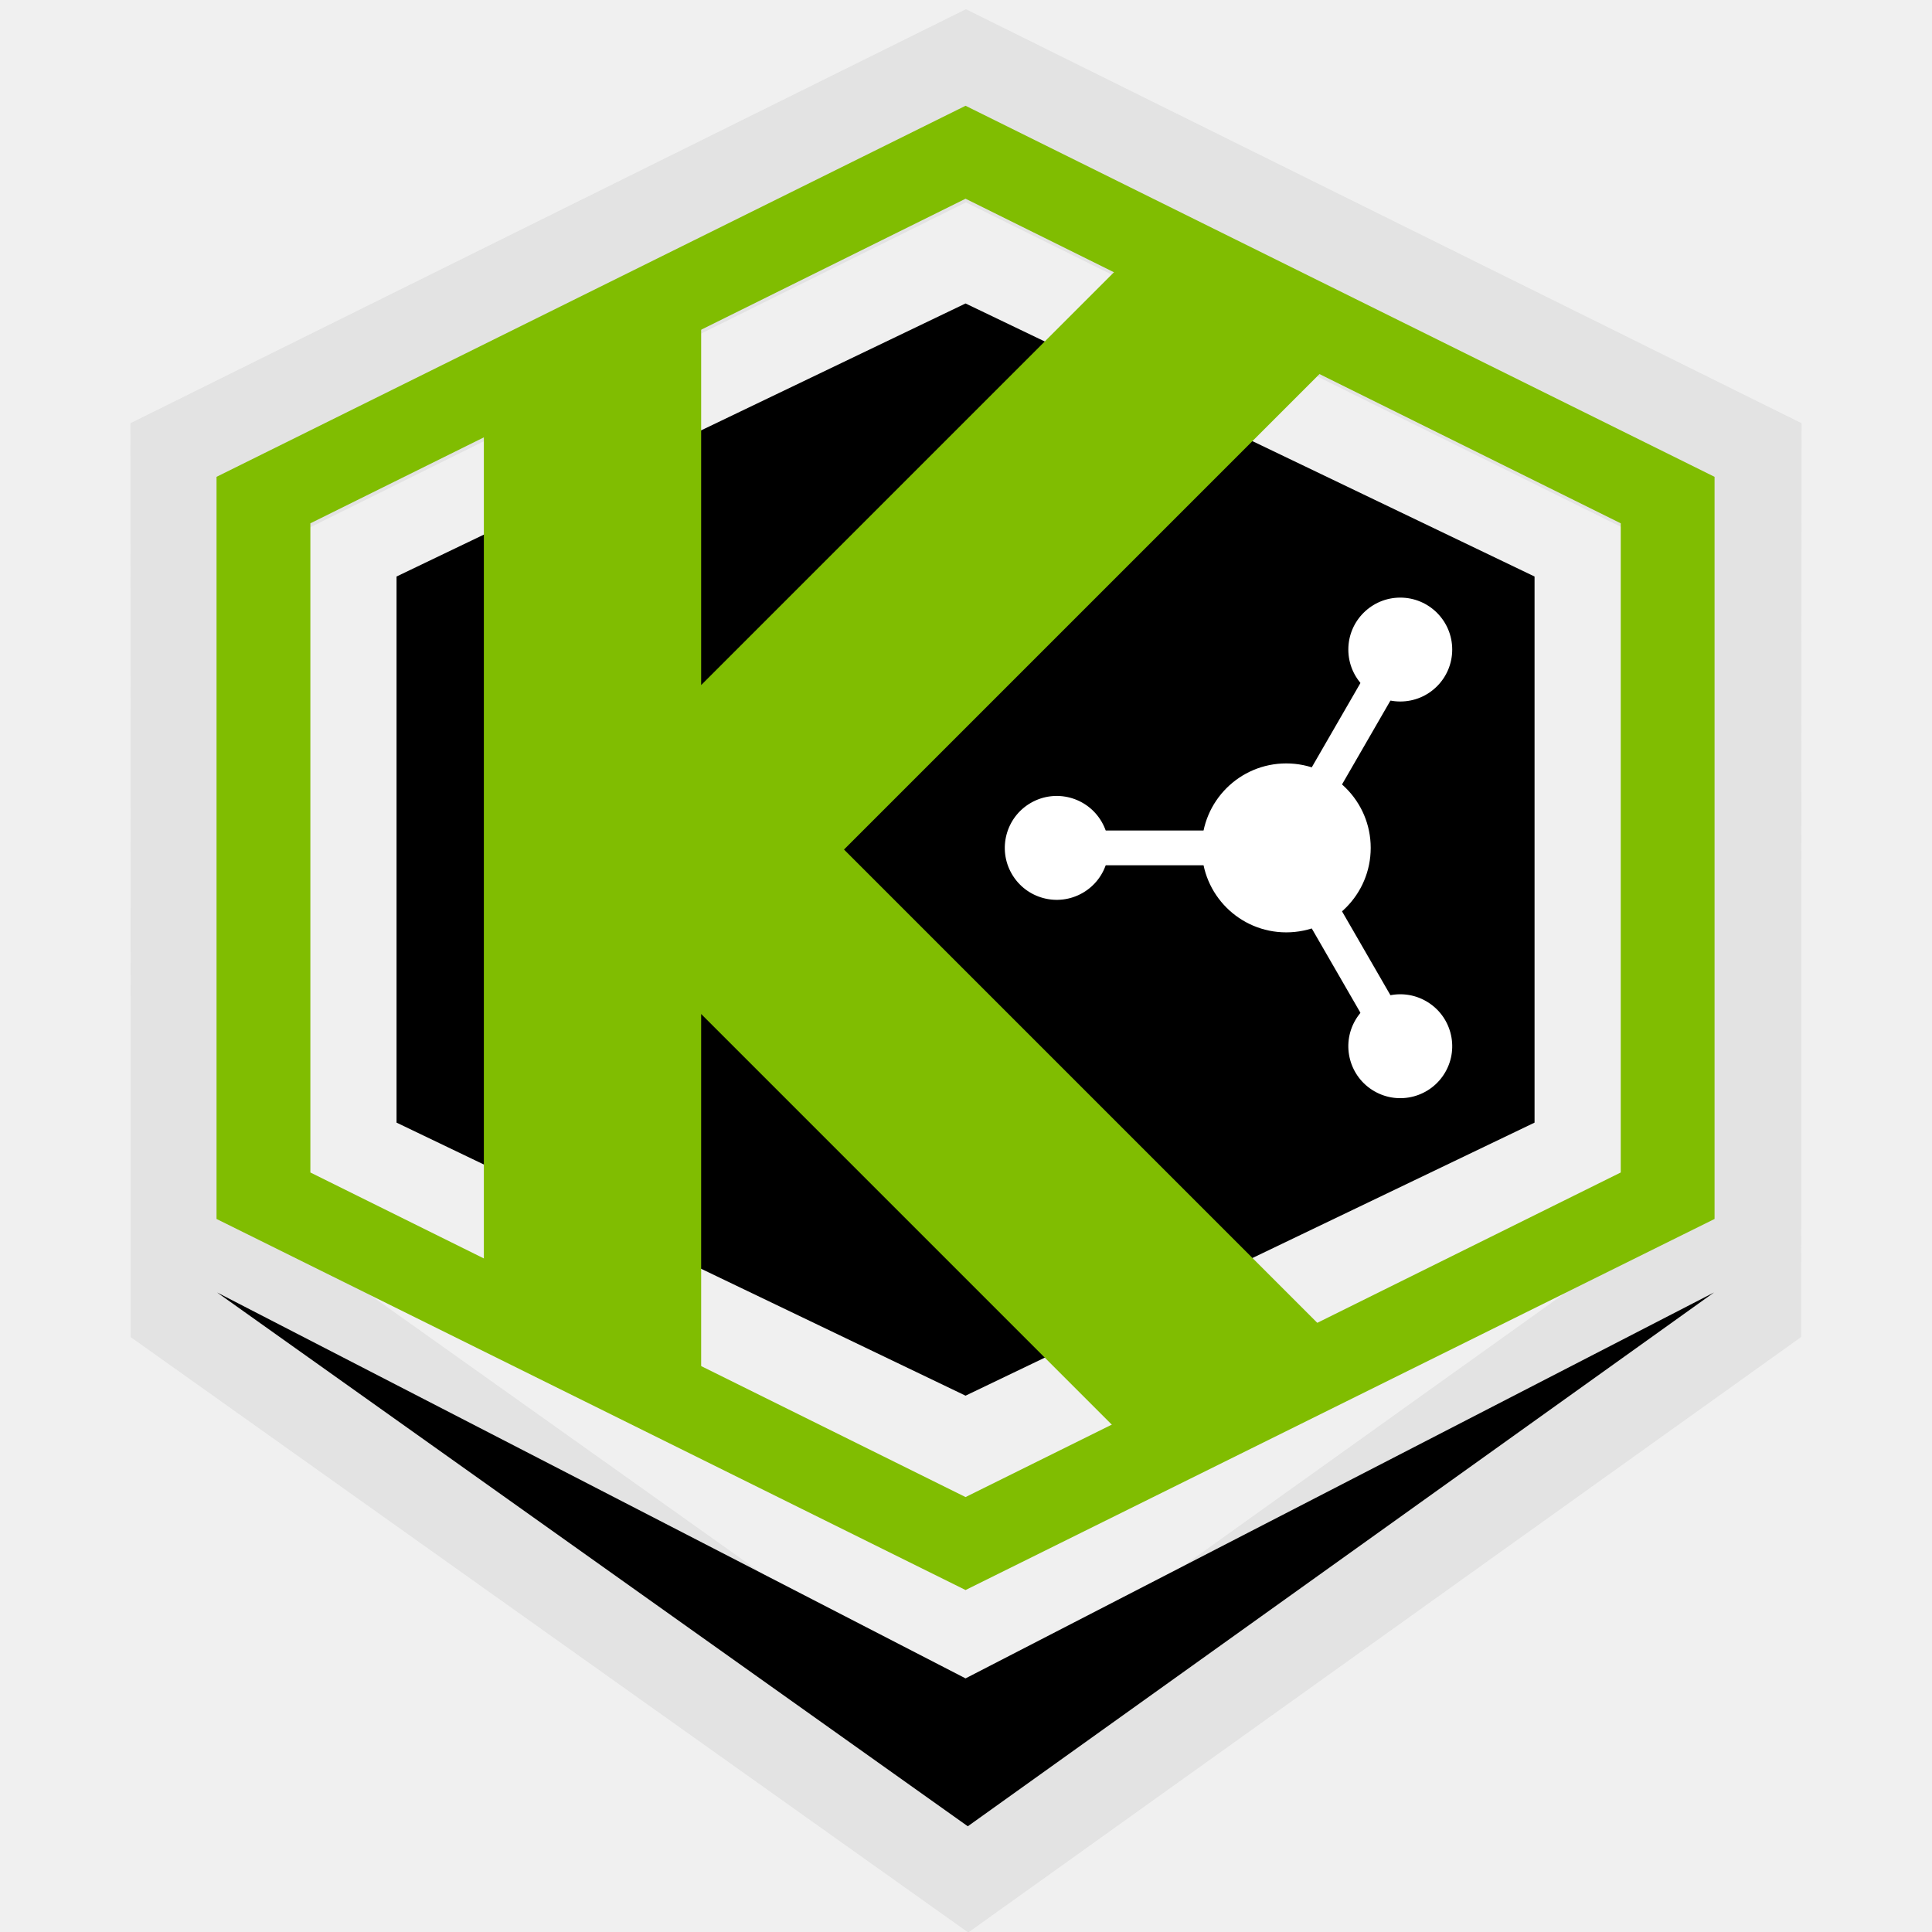
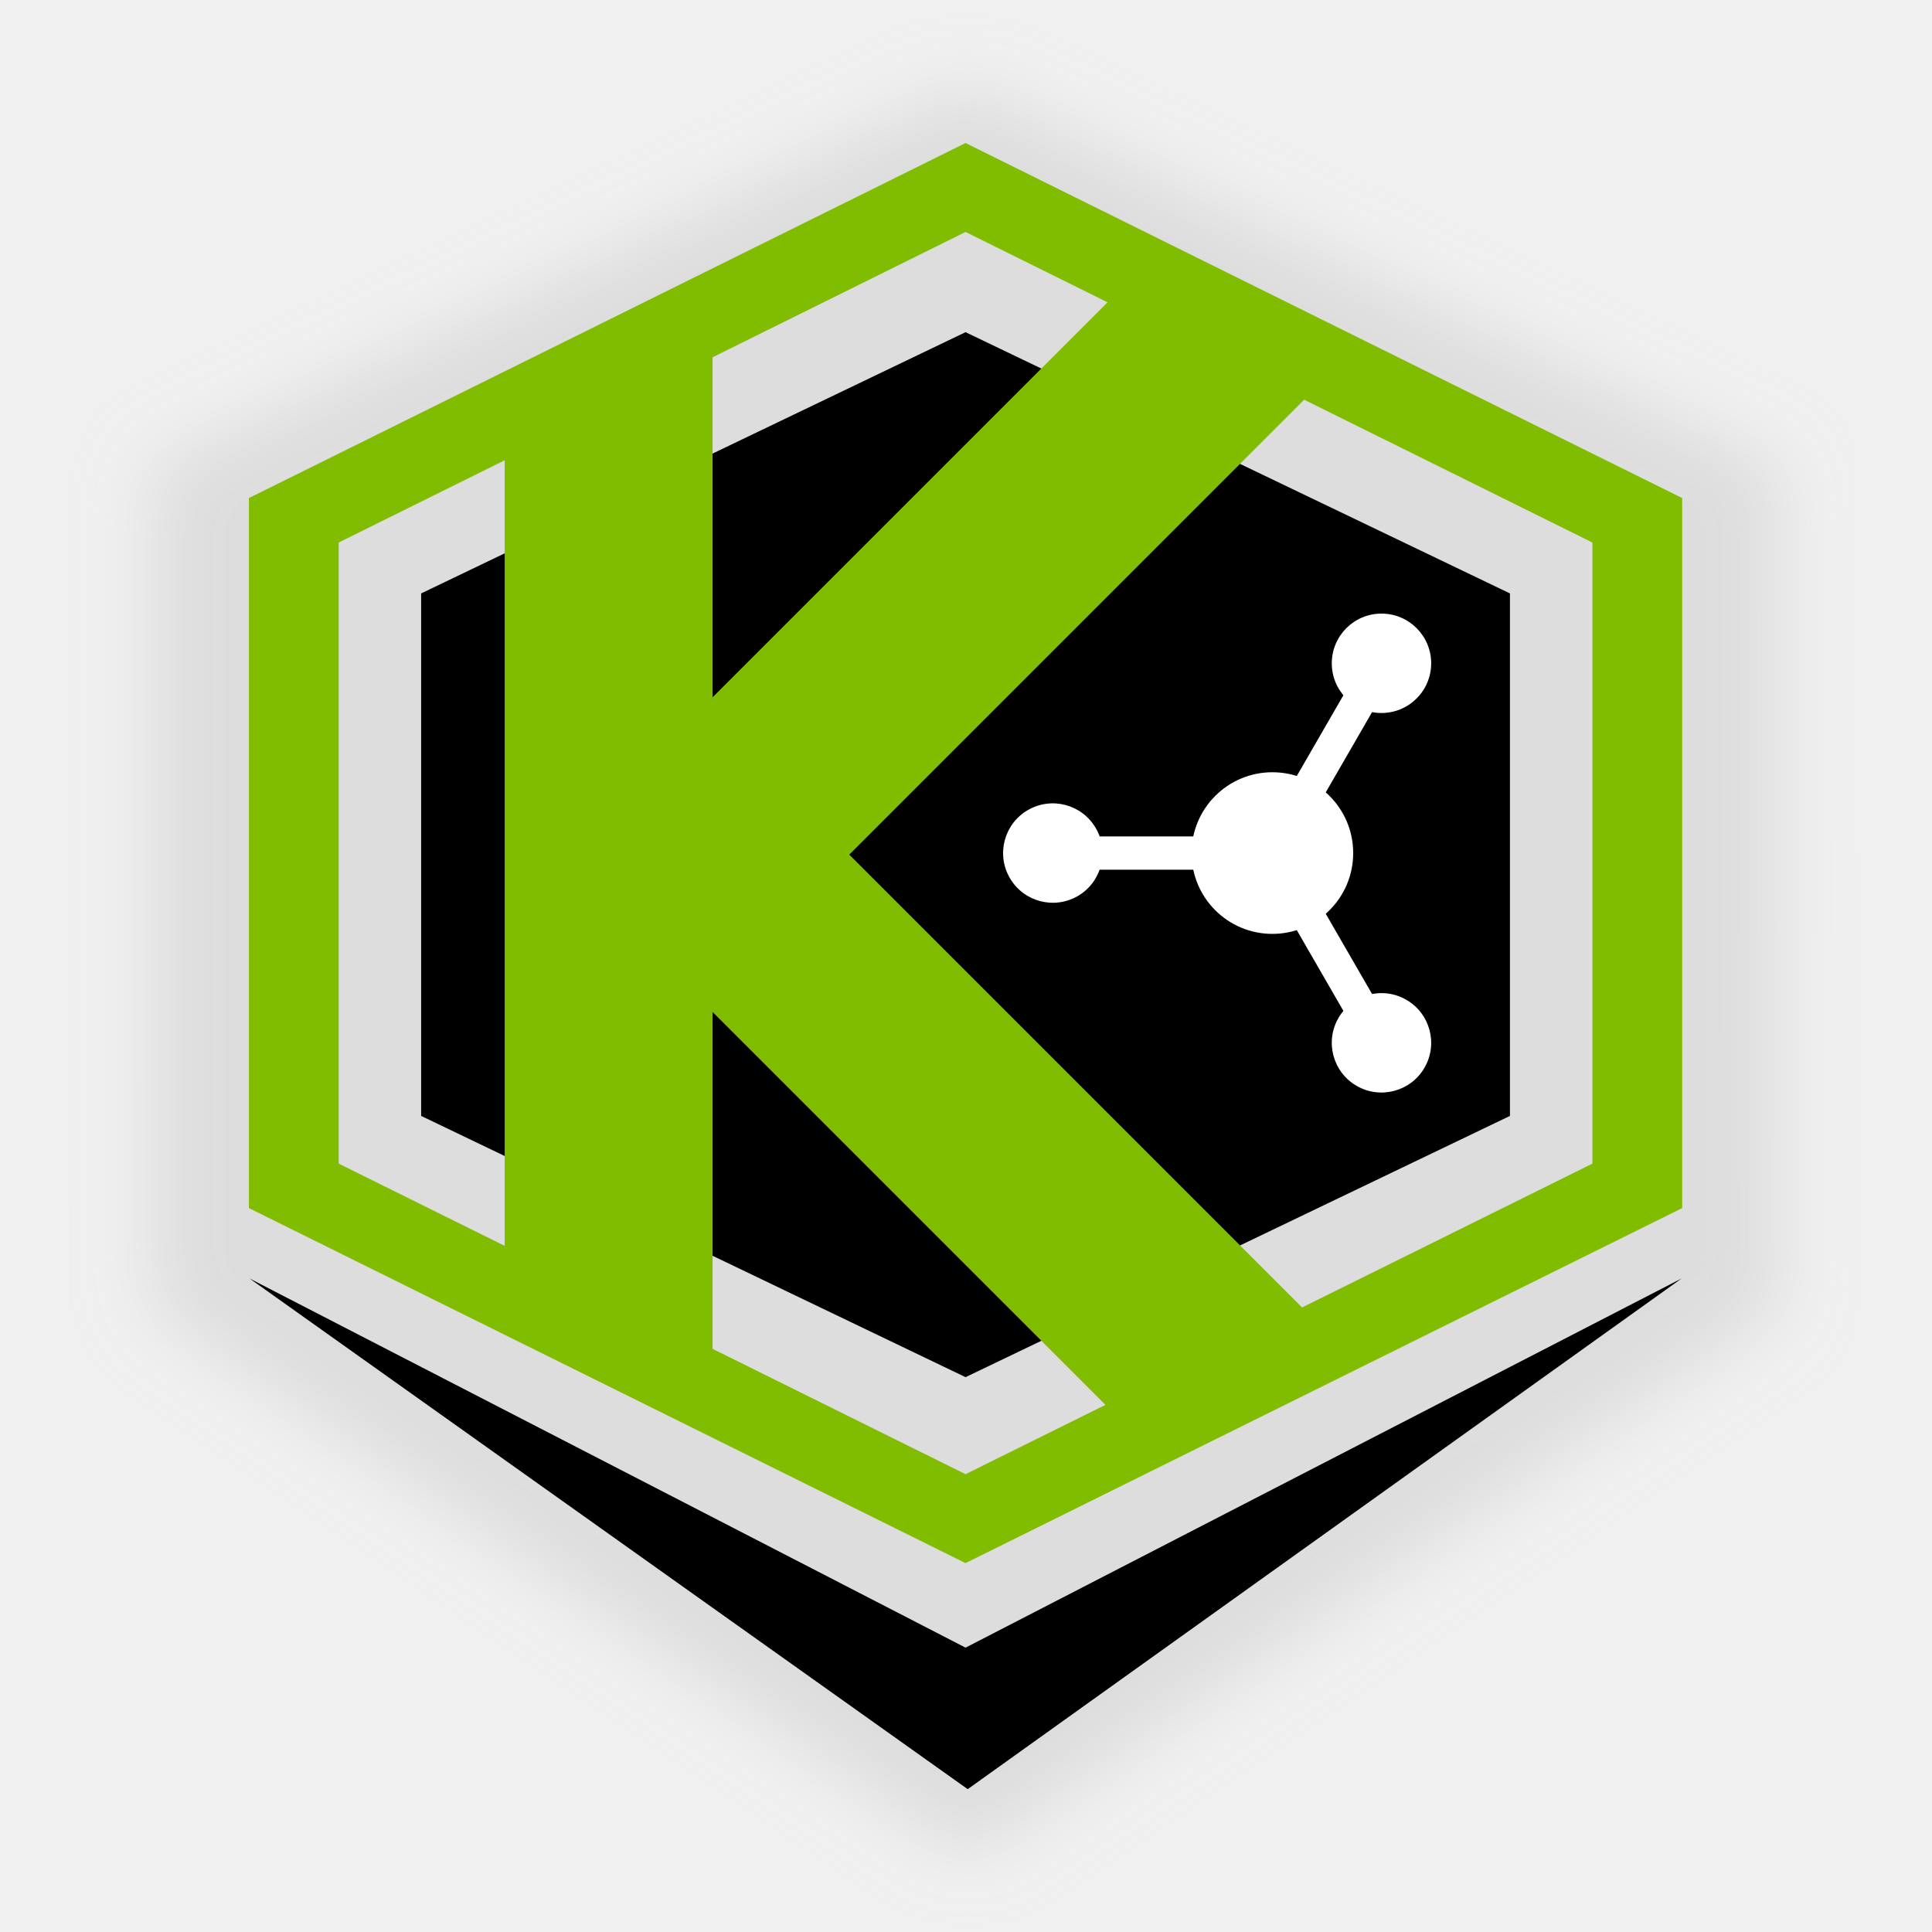
<svg xmlns="http://www.w3.org/2000/svg" width="400" height="400" id="svg2" version="1.1">
  <defs id="defs4">
    <mask maskUnits="userSpaceOnUse" id="mask3946">
      <g id="g3948" transform="matrix(1.229364,0,0,1.479075,412.5658,-2406.465)" style="stroke:#80bd01;stroke-opacity:1">
        <path id="path3950" d="m -257.387,1418.643 63.64,391.737 -132.936,-390.323 59.397,422.85 -149.907,-403.051 31.113,414.365" style="fill:none;stroke:#80bd01;stroke-width:3;stroke-linecap:butt;stroke-linejoin:miter;stroke-miterlimit:4;stroke-opacity:1;stroke-dasharray:none" />
        <path style="fill:none;stroke:#80bd01;stroke-width:3;stroke-linecap:butt;stroke-linejoin:miter;stroke-miterlimit:4;stroke-opacity:1;stroke-dasharray:none" d="m -92.818,1569.179 -307.435,250.982 271.562,-310.288 -336.5,262.864 274.099,-331.348 -343.294,234.127" id="path3952" />
        <path id="path3954" d="m -514.169,1519.814 395.167,36.757 -411.197,30.674 424.218,48.676 -427.778,43.905 408.903,73.924" style="fill:none;stroke:#80bd01;stroke-width:3;stroke-linecap:butt;stroke-linejoin:miter;stroke-miterlimit:4;stroke-opacity:1;stroke-dasharray:none" />
      </g>
    </mask>
+     <filter id="filter3791">
+       <feGaussianBlur stdDeviation="7.394" id="feGaussianBlur3793" />
+     </filter>
  </defs>
  <g id="layer1" transform="translate(0,-652.3622)">
+     <path style="font-size:medium;font-style:normal;font-variant:normal;font-weight:normal;font-stretch:normal;text-indent:0;text-align:start;text-decoration:none;line-height:normal;letter-spacing:normal;word-spacing:normal;text-transform:none;direction:ltr;block-progression:tb;writing-mode:lr-tb;text-anchor:start;baseline-shift:baseline;color:#000000;fill:#dddddd;fill-opacity:1;fill-rule:nonzero;stroke:none;stroke-width:40;marker:none;visibility:visible;display:inline;overflow:visible;filter:url(#filter3791);enable-background:accumulate;font-family:Sans;-inkscape-font-specification:Sans" d="m 199.969,655.194 -8.732,4.335 -152.526,75.602 -10.945,5.411 0,12.206 0.031,166.147 0,10.146 8.27,5.872 152.957,108.715 11.437,8.147 11.406,-8.178 152.096,-108.715 8.209,-5.872 0,-10.115 0.061,-166.147 0,-12.206 -10.945,-5.411 -152.557,-75.602 z" id="path3835" transform="matrix(0.9760799,0,0,0.9233179,4.784015,65.44698)" />
    <rect y="1750.122" x="410.63" height="396.458" width="396.458" id="rect3946" style="fill:#ffffff;fill-opacity:0;stroke:none" />
    <rect style="fill:#ffffff;fill-opacity:0;stroke:none" id="rect3950" width="396.458" height="396.458" x="386.884" y="1750.122" />
-     <path id="path3835" style="font-size:medium;font-style:normal;font-variant:normal;font-weight:normal;font-stretch:normal;text-indent:0;text-align:start;text-decoration:none;line-height:normal;letter-spacing:normal;word-spacing:normal;text-transform:none;direction:ltr;block-progression:tb;writing-mode:lr-tb;text-anchor:start;baseline-shift:baseline;color:#000000;fill:#d5d5d5;fill-opacity:0;stroke:#d5d5d5;stroke-width:35.828;stroke-miterlimit:4;stroke-dasharray:none;marker:none;visibility:visible;display:inline;overflow:visible;enable-background:accumulate;font-family:Sans;-inkscape-font-specification:Sans;opacity:0.5;stroke-opacity:1" d="M 355.07,751.096 199.985,674.264 44.93,751.096 44.976,919.95 200.439,1030.46 355.009,919.95 z" />
-     <path transform="matrix(0.7318661,0,0,0.608306,183.7204,823.7411)" d="m 183.084,100.357 -160.967,92.934 -160.967,-92.934 0,-185.869 160.967,-92.934 160.967,92.934 z" id="path3179" style="fill:#000000;fill-opacity:1;stroke:none" />
-     <path style="font-size:medium;font-style:normal;font-variant:normal;font-weight:normal;font-stretch:normal;text-indent:0;text-align:start;text-decoration:none;line-height:normal;letter-spacing:normal;word-spacing:normal;text-transform:none;direction:ltr;block-progression:tb;writing-mode:lr-tb;text-anchor:start;baseline-shift:baseline;color:#000000;fill:#80bd01;fill-opacity:1;stroke:none;stroke-width:50;marker:none;visibility:visible;display:inline;overflow:visible;enable-background:accumulate;font-family:Sans;-inkscape-font-specification:Sans" d="m 237.022,702.342 -91.857,91.857 0,-82.955 -44.987,22.69 0,189.218 44.987,21.463 0,-82.317 93.319,93.319 41.584,-22.043 L 174.744,828.248 279.984,723.008 z" id="path3181" />
-     <path transform="matrix(0.9030568,0,0,0.7748857,179.9342,822.158)" d="m 183.084,100.357 -160.967,92.934 -160.967,-92.934 0,-185.869 160.967,-92.934 160.967,92.934 z" id="path3183" style="fill:none;stroke:#80bd01;stroke-width:21.511;stroke-miterlimit:4;stroke-opacity:1;stroke-dasharray:none" />
-     <path transform="matrix(0.395376,0,0,0.395376,-208.089,901.4889)" d="m 1244.082,-186.101 a 44.234,44.234 0 1 1 -88.468,0 44.234,44.234 0 1 1 88.468,0 z" id="path3187" style="fill:#ffffff;fill-opacity:1;stroke:none" />
-     <path style="fill:#ffffff;fill-opacity:1;stroke:none" id="path3189" d="m 1244.082,-186.101 a 44.234,44.234 0 1 1 -88.468,0 44.234,44.234 0 1 1 88.468,0 z" transform="matrix(-0.1215655,-0.2105577,0.2105577,-0.1215655,403.8336,1057.923)" />
-     <path transform="matrix(-0.1215655,0.2105577,-0.2105577,-0.1215655,396.5873,593.7115)" d="m 1244.082,-186.101 a 44.234,44.234 0 1 1 -88.468,0 44.234,44.234 0 1 1 88.468,0 z" id="path3191" style="fill:#ffffff;fill-opacity:1;stroke:none" />
-     <path style="fill:#ffffff;fill-opacity:1;stroke:none" id="path3193" d="m 1244.082,-186.101 a 44.234,44.234 0 1 1 -88.468,0 44.234,44.234 0 1 1 88.468,0 z" transform="matrix(0.243131,0,0,0.243131,-1.808241,832.0927)" />
-     <g id="g3292" style="stroke-width:8;stroke-miterlimit:4;stroke-dasharray:none" transform="matrix(0.8997302,0,0,0.8997302,19.96109,85.78394)">
+     <path transform="matrix(0.7002245,0,0,0.5820065,184.4202,824.9923)" d="m 183.084,100.357 -160.967,92.934 -160.967,-92.934 0,-185.869 160.967,-92.934 160.967,92.934 z" id="path3179" style="fill:#000000;fill-opacity:1;stroke:none" />
+     <path style="font-size:medium;font-style:normal;font-variant:normal;font-weight:normal;font-stretch:normal;text-indent:0;text-align:start;text-decoration:none;line-height:normal;letter-spacing:normal;word-spacing:normal;text-transform:none;direction:ltr;block-progression:tb;writing-mode:lr-tb;text-anchor:start;baseline-shift:baseline;color:#000000;fill:#80bd01;fill-opacity:1;stroke:none;stroke-width:50;marker:none;visibility:visible;display:inline;overflow:visible;enable-background:accumulate;font-family:Sans;-inkscape-font-specification:Sans" d="m 235.417,708.842 -87.885,87.886 0,-79.369 -43.042,21.709 0,181.037 43.042,20.535 0,-78.758 89.284,89.284 39.786,-21.09 -100.771,-100.771 100.69,-100.69 z" id="path3181" />
+     <path transform="matrix(0.864014,0,0,0.7413843,180.7977,823.4776)" d="m 183.084,100.357 -160.967,92.934 -160.967,-92.934 0,-185.869 160.967,-92.934 160.967,92.934 z" id="path3183" style="fill:none;stroke:#80bd01;stroke-width:21.511;stroke-miterlimit:4;stroke-opacity:1;stroke-dasharray:none" />
+     <path transform="matrix(0.3782823,0,0,0.3782823,-190.4497,899.3787)" d="m 1244.082,-186.101 c 0,24.43 -19.804,44.234 -44.234,44.234 -24.43,0 -44.234,-19.804 -44.234,-44.234 0,-24.43 19.804,-44.234 44.234,-44.234 24.43,0 44.234,19.804 44.234,44.234 z" id="path3187" style="fill:#ffffff;fill-opacity:1;stroke:none" />
+     <path style="fill:#ffffff;fill-opacity:1;stroke:none" id="path3189" d="m 1244.082,-186.101 c 0,24.43 -19.804,44.234 -44.234,44.234 -24.43,0 -44.234,-19.804 -44.234,-44.234 0,-24.43 19.804,-44.234 44.234,-44.234 24.43,0 44.234,19.804 44.234,44.234 z" transform="matrix(-0.1163098,-0.2014544,0.2014544,-0.1163098,395.0171,1049.049)" />
+     <path transform="matrix(-0.1163098,0.2014544,-0.2014544,-0.1163098,388.084,604.9078)" d="m 1244.082,-186.101 c 0,24.43 -19.804,44.234 -44.234,44.234 -24.43,0 -44.234,-19.804 -44.234,-44.234 0,-24.43 19.804,-44.234 44.234,-44.234 24.43,0 44.234,19.804 44.234,44.234 z" id="path3191" style="fill:#ffffff;fill-opacity:1;stroke:none" />
+     <path style="fill:#ffffff;fill-opacity:1;stroke:none" id="path3193" d="m 1244.082,-186.101 c 0,24.43 -19.804,44.234 -44.234,44.234 -24.43,0 -44.234,-19.804 -44.234,-44.234 0,-24.43 19.804,-44.234 44.234,-44.234 24.43,0 44.234,19.804 44.234,44.234 z" transform="matrix(0.2326195,0,0,0.2326195,6.912729,832.9827)" />
+     <g id="g3292" style="stroke-width:8;stroke-miterlimit:4;stroke-dasharray:none" transform="matrix(0.8608312,0,0,0.8608312,27.74088,118.94)">
      <path style="fill:none;stroke:#ffffff;stroke-width:8;stroke-linecap:square;stroke-linejoin:miter;stroke-miterlimit:4;stroke-opacity:1;stroke-dasharray:none" d="m 225.17,824.831 44.753,0" id="path3195" />
      <path id="path3198" d="M 297.787,866.756 275.411,827.999" style="fill:none;stroke:#ffffff;stroke-width:8;stroke-linecap:square;stroke-linejoin:miter;stroke-miterlimit:4;stroke-opacity:1;stroke-dasharray:none" />
      <path style="fill:none;stroke:#ffffff;stroke-width:8;stroke-linecap:square;stroke-linejoin:miter;stroke-miterlimit:4;stroke-opacity:1;stroke-dasharray:none" d="M 297.788,782.905 275.411,821.662" id="path3200" />
    </g>
-     <path style="fill:#000000;fill-opacity:1;stroke:none" d="M 199.907,999.853 354.869,919.954 200.373,1030.474 44.945,919.954 z" id="path3202" />
+     <path style="fill:#000000;fill-opacity:1;stroke:none" d="M 199.907,993.49 348.17,917.046 200.353,1022.787 51.645,917.046 z" id="path3202" />
    <g id="g3260" transform="translate(-1815.483,-0.2170504)" style="fill:#ff0000;stroke:#ff0000" />
    <g id="g3112" transform="translate(-11.31371,74.95332)">
      <g transform="matrix(0.4011924,0,0,0.4011924,4.45941,678.6625)" id="g4172">
        <rect style="fill:#ffffff;fill-opacity:1;stroke:none" id="rect4112" width="398.811" height="398.662" x="0.594" y="1292.256" />
        <path style="fill:#000000;fill-opacity:1;stroke:none" id="path4081" d="m 183.084,100.357 -160.967,92.934 -160.967,-92.934 0,-185.869 160.967,-92.934 160.967,92.934 z" transform="matrix(0.9891975,0,0,0.8111017,178.1219,1467.845)" />
        <path id="path4083" d="m 242.383,1332.02 -104.894,103.479 0,-93.452 -51.372,25.561 0,213.16 51.372,24.178 0,-92.732 106.564,105.126 47.487,-24.833 -120.274,-118.651 120.177,-118.556 z" style="font-size:medium;font-style:normal;font-variant:normal;font-weight:normal;font-stretch:normal;text-indent:0;text-align:start;text-decoration:none;line-height:normal;letter-spacing:normal;word-spacing:normal;text-transform:none;direction:ltr;block-progression:tb;writing-mode:lr-tb;text-anchor:start;baseline-shift:baseline;color:#000000;fill:#80bd01;fill-opacity:1;stroke:none;stroke-width:50;marker:none;visibility:visible;display:inline;overflow:visible;enable-background:accumulate;font-family:Sans;-inkscape-font-specification:Sans" />
        <path id="path4104" d="M 200,1651.011 384.892,1564.049 200.556,1689.913 15.108,1564.049 z" style="fill:#000000;fill-opacity:1;stroke:none" />
        <path style="fill:none;stroke:#80bd01;stroke-width:37.943;stroke-miterlimit:4;stroke-opacity:1;stroke-dasharray:none" id="path4085" d="m 183.084,100.357 -160.967,92.934 -160.967,-92.934 0,-185.869 160.967,-92.934 160.967,92.934 z" transform="matrix(1.031231,0,0,0.872932,177.1922,1466.996)" />
        <path style="fill:#ffffff;fill-opacity:1;stroke:none" id="path4087" d="m 1244.082,-186.101 c 0,24.43 -19.804,44.234 -44.234,44.234 -24.43,0 -44.234,-19.804 -44.234,-44.234 0,-24.43 19.804,-44.234 44.234,-44.234 24.43,0 44.234,19.804 44.234,44.234 z" transform="matrix(0.5956165,0,0,0.5875821,-428.6619,1582.824)" />
        <path transform="matrix(-0.1831331,-0.3129171,0.3171958,-0.1806628,493.1726,1815.306)" d="m 1244.082,-186.101 c 0,24.43 -19.804,44.234 -44.234,44.234 -24.43,0 -44.234,-19.804 -44.234,-44.234 0,-24.43 19.804,-44.234 44.234,-44.234 24.43,0 44.234,19.804 44.234,44.234 z" id="path4089" style="fill:#ffffff;fill-opacity:1;stroke:none" />
        <path style="fill:#ffffff;fill-opacity:1;stroke:none" id="path4091" d="m 1244.082,-186.101 c 0,24.43 -19.804,44.234 -44.234,44.234 -24.43,0 -44.234,-19.804 -44.234,-44.234 0,-24.43 19.804,-44.234 44.234,-44.234 24.43,0 44.234,19.804 44.234,44.234 z" transform="matrix(-0.1831331,0.3129171,-0.3171958,-0.1806628,482.2563,1125.425)" />
        <path transform="matrix(0.3662662,0,0,0.3613255,-117.909,1479.691)" d="m 1244.082,-186.101 c 0,24.43 -19.804,44.234 -44.234,44.234 -24.43,0 -44.234,-19.804 -44.234,-44.234 0,-24.43 19.804,-44.234 44.234,-44.234 24.43,0 44.234,19.804 44.234,44.234 z" id="path4093" style="fill:#ffffff;fill-opacity:1;stroke:none" />
        <g style="stroke-width:11.101;stroke-miterlimit:4;stroke-dasharray:none" id="g4095" transform="matrix(1.355404,0,0,1.33712,-85.1145,370.576)">
          <path id="path4097" d="m 225.17,824.831 44.753,0" style="fill:none;stroke:#ffffff;stroke-width:11.101;stroke-linecap:square;stroke-linejoin:miter;stroke-miterlimit:4;stroke-opacity:1;stroke-dasharray:none" />
          <path style="fill:none;stroke:#ffffff;stroke-width:11.101;stroke-linecap:square;stroke-linejoin:miter;stroke-miterlimit:4;stroke-opacity:1;stroke-dasharray:none" d="M 297.787,866.756 275.411,827.999" id="path4099" />
          <path id="path4102" d="M 297.788,782.905 275.411,821.662" style="fill:none;stroke:#ffffff;stroke-width:11.101;stroke-linecap:square;stroke-linejoin:miter;stroke-miterlimit:4;stroke-opacity:1;stroke-dasharray:none" />
        </g>
      </g>
      <text transform="translate(0,652.3622)" id="text3108" y="520.208" x="4.243" style="font-size:40px;font-style:normal;font-weight:normal;line-height:125%;letter-spacing:0px;word-spacing:0px;fill:#000000;fill-opacity:1;stroke:none;font-family:Sans" xml:space="preserve">
        <tspan y="520.208" x="4.243" id="tspan3110">favicon</tspan>
      </text>
    </g>
    <path style="font-size:medium;font-style:normal;font-variant:normal;font-weight:normal;font-stretch:normal;text-indent:0;text-align:start;text-decoration:none;line-height:normal;letter-spacing:normal;word-spacing:normal;text-transform:none;direction:ltr;block-progression:tb;writing-mode:lr-tb;text-anchor:start;baseline-shift:baseline;color:#000000;fill:#80bd01;fill-opacity:1;stroke:none;stroke-width:21.511;marker:none;visibility:visible;display:inline;overflow:visible;enable-background:accumulate;font-family:Sans;-inkscape-font-specification:Sans" d="m -346.125,906.112 320.281,0" id="path3839" />
  </g>
</svg>
